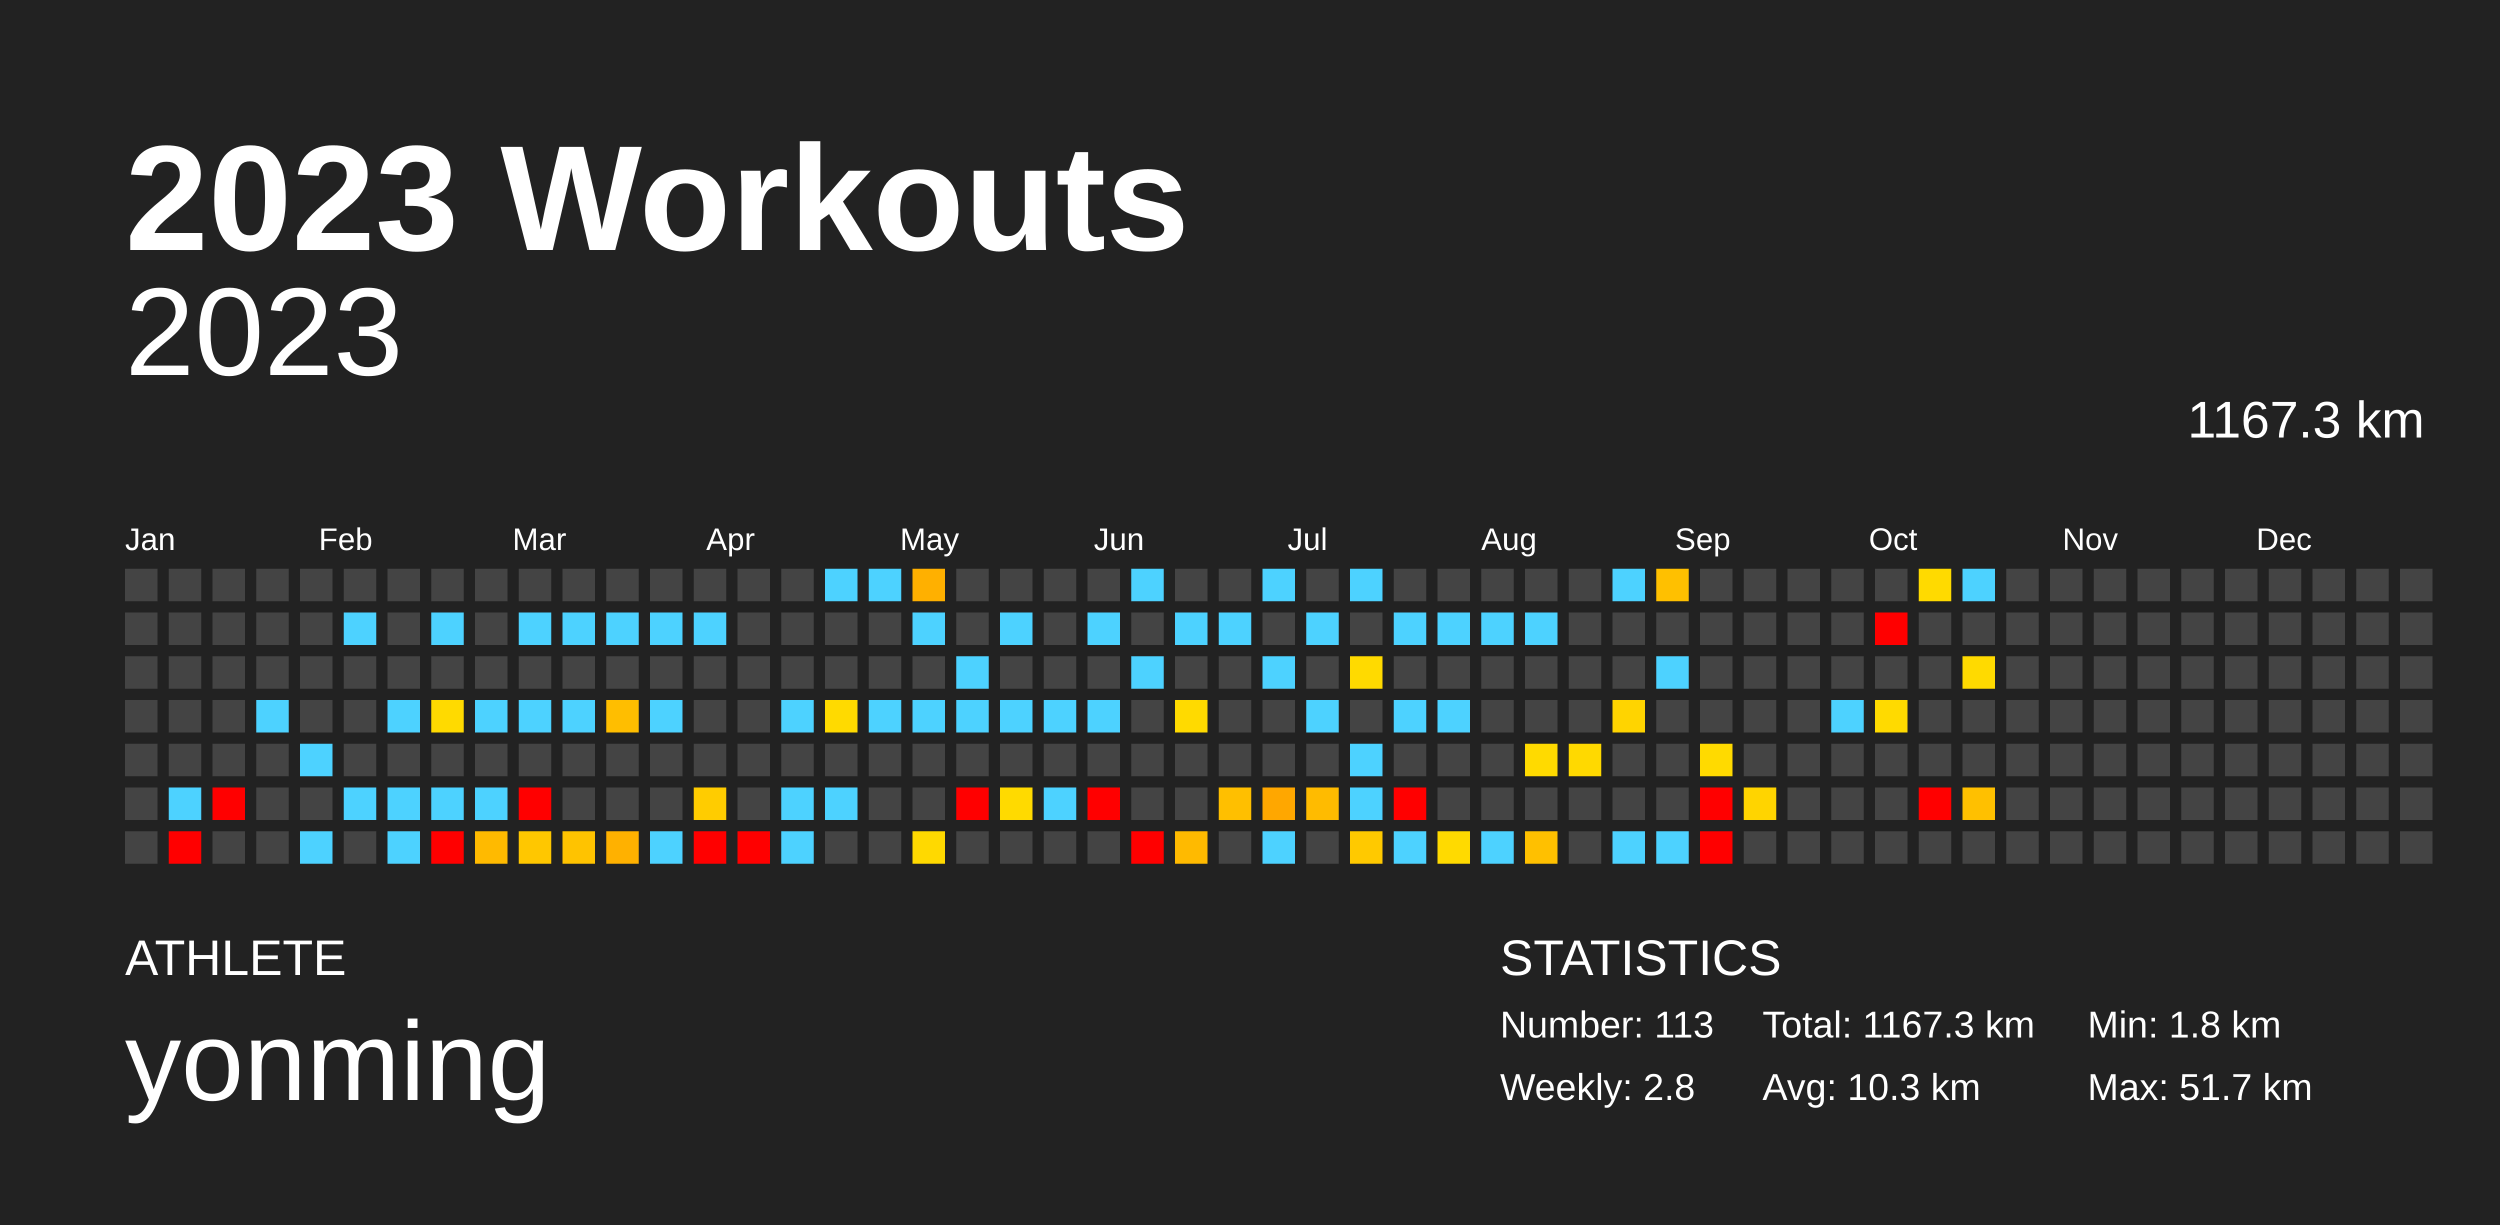
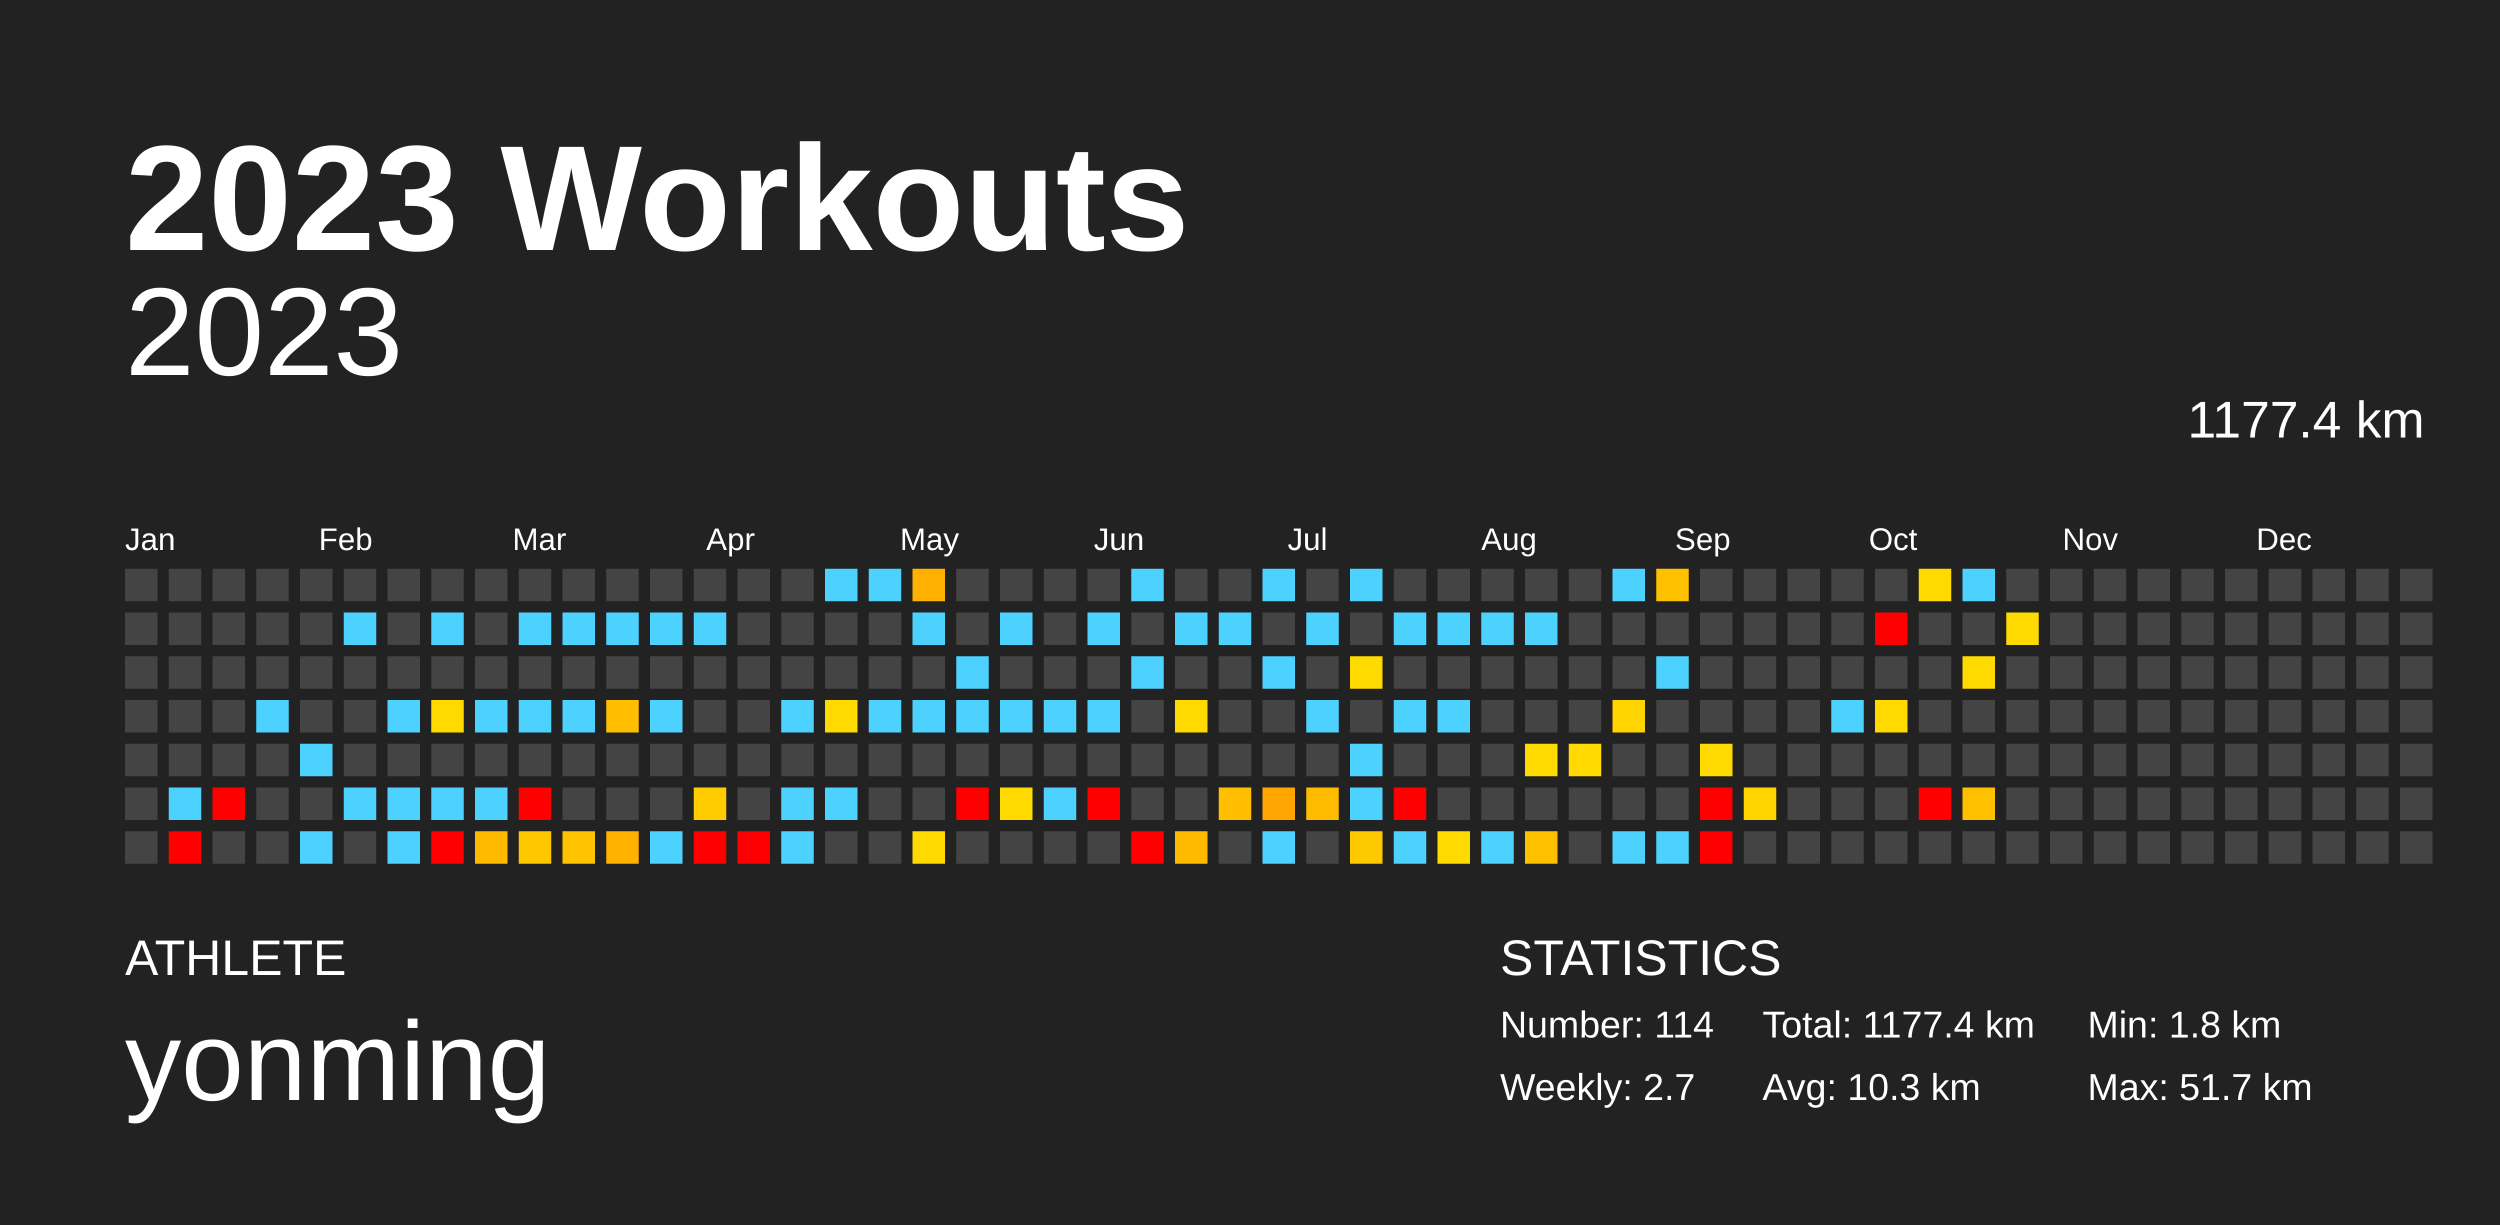
<svg xmlns="http://www.w3.org/2000/svg" baseProfile="full" height="98mm" version="1.1" viewBox="0,0,200,98" width="200mm">
  <defs />
  <rect fill="#222222" height="98" width="200" x="0" y="0" />
  <text fill="#FFFFFF" style="font-size:12px; font-family:Arial; font-weight:bold;" x="10" y="20">2023 Workouts</text>
  <text fill="#FFFFFF" style="font-size:4px; font-family:Arial" x="10" y="78">ATHLETE</text>
  <text fill="#FFFFFF" style="font-size:9px; font-family:Arial" x="10" y="88">yonming</text>
  <text fill="#FFFFFF" style="font-size:4px; font-family:Arial" x="120" y="78">STATISTICS</text>
-   <text fill="#FFFFFF" style="font-size:3px; font-family:Arial" x="120" y="83">Number: 113</text>
-   <text fill="#FFFFFF" style="font-size:3px; font-family:Arial" x="120" y="88">Weekly: 2.8</text>
-   <text fill="#FFFFFF" style="font-size:3px; font-family:Arial" x="141" y="83">Total: 1167.3 km</text>
+   <text fill="#FFFFFF" style="font-size:3px; font-family:Arial" x="120" y="83">Number: 114</text>
+   <text fill="#FFFFFF" style="font-size:3px; font-family:Arial" x="120" y="88">Weekly: 2.7</text>
+   <text fill="#FFFFFF" style="font-size:3px; font-family:Arial" x="141" y="83">Total: 1177.4 km</text>
  <text fill="#FFFFFF" style="font-size:3px; font-family:Arial" x="141" y="88">Avg: 10.3 km</text>
  <text fill="#FFFFFF" style="font-size:3px; font-family:Arial" x="167" y="83">Min: 1.8 km</text>
  <text fill="#FFFFFF" style="font-size:3px; font-family:Arial" x="167" y="88">Max: 51.7 km</text>
  <text alignment-baseline="hanging" fill="#FFFFFF" style="font-size:10.0px; font-family:Arial;" x="10" y="30">2023</text>
-   <text alignment-baseline="hanging" fill="#FFFFFF" style="font-size:4.125px; font-family:Arial;" x="175" y="35">1167.3 km</text>
+   <text alignment-baseline="hanging" fill="#FFFFFF" style="font-size:4.125px; font-family:Arial;" x="175" y="35">1177.4 km</text>
  <text fill="#FFFFFF" style="font-size:2.5px; font-family:Arial" x="10.0" y="44">Jan</text>
  <text fill="#FFFFFF" style="font-size:2.5px; font-family:Arial" x="25.5" y="44">Feb</text>
  <text fill="#FFFFFF" style="font-size:2.5px; font-family:Arial" x="41.0" y="44">Mar</text>
  <text fill="#FFFFFF" style="font-size:2.5px; font-family:Arial" x="56.5" y="44">Apr</text>
  <text fill="#FFFFFF" style="font-size:2.5px; font-family:Arial" x="72.0" y="44">May</text>
  <text fill="#FFFFFF" style="font-size:2.5px; font-family:Arial" x="87.5" y="44">Jun</text>
  <text fill="#FFFFFF" style="font-size:2.5px; font-family:Arial" x="103.0" y="44">Jul</text>
  <text fill="#FFFFFF" style="font-size:2.5px; font-family:Arial" x="118.5" y="44">Aug</text>
  <text fill="#FFFFFF" style="font-size:2.5px; font-family:Arial" x="134.0" y="44">Sep</text>
  <text fill="#FFFFFF" style="font-size:2.5px; font-family:Arial" x="149.5" y="44">Oct</text>
  <text fill="#FFFFFF" style="font-size:2.5px; font-family:Arial" x="165.0" y="44">Nov</text>
  <text fill="#FFFFFF" style="font-size:2.5px; font-family:Arial" x="180.5" y="44">Dec</text>
  <rect fill="#444444" height="2.6" width="2.6" x="10.0" y="45.5" />
  <rect fill="#444444" height="2.6" width="2.6" x="10.0" y="49.0" />
  <rect fill="#444444" height="2.6" width="2.6" x="10.0" y="52.5" />
  <rect fill="#444444" height="2.6" width="2.6" x="10.0" y="56.0" />
  <rect fill="#444444" height="2.6" width="2.6" x="10.0" y="59.5" />
  <rect fill="#444444" height="2.6" width="2.6" x="10.0" y="63.0" />
  <rect fill="#444444" height="2.6" width="2.6" x="10.0" y="66.5" />
  <rect fill="#444444" height="2.6" width="2.6" x="13.5" y="45.5" />
  <rect fill="#444444" height="2.6" width="2.6" x="13.5" y="49.0" />
  <rect fill="#444444" height="2.6" width="2.6" x="13.5" y="52.5" />
  <rect fill="#444444" height="2.6" width="2.6" x="13.5" y="56.0" />
  <rect fill="#444444" height="2.6" width="2.6" x="13.5" y="59.5" />
  <rect fill="#4dd2ff" height="2.6" width="2.6" x="13.5" y="63.0" />
  <rect fill="red" height="2.6" width="2.6" x="13.5" y="66.5" />
  <rect fill="#444444" height="2.6" width="2.6" x="17.0" y="45.5" />
  <rect fill="#444444" height="2.6" width="2.6" x="17.0" y="49.0" />
  <rect fill="#444444" height="2.6" width="2.6" x="17.0" y="52.5" />
  <rect fill="#444444" height="2.6" width="2.6" x="17.0" y="56.0" />
  <rect fill="#444444" height="2.6" width="2.6" x="17.0" y="59.5" />
  <rect fill="red" height="2.6" width="2.6" x="17.0" y="63.0" />
  <rect fill="#444444" height="2.6" width="2.6" x="17.0" y="66.5" />
  <rect fill="#444444" height="2.6" width="2.6" x="20.5" y="45.5" />
  <rect fill="#444444" height="2.6" width="2.6" x="20.5" y="49.0" />
  <rect fill="#444444" height="2.6" width="2.6" x="20.5" y="52.5" />
  <rect fill="#4dd2ff" height="2.6" width="2.6" x="20.5" y="56.0" />
  <rect fill="#444444" height="2.6" width="2.6" x="20.5" y="59.5" />
  <rect fill="#444444" height="2.6" width="2.6" x="20.5" y="63.0" />
  <rect fill="#444444" height="2.6" width="2.6" x="20.5" y="66.5" />
  <rect fill="#444444" height="2.6" width="2.6" x="24.0" y="45.5" />
  <rect fill="#444444" height="2.6" width="2.6" x="24.0" y="49.0" />
  <rect fill="#444444" height="2.6" width="2.6" x="24.0" y="52.5" />
  <rect fill="#444444" height="2.6" width="2.6" x="24.0" y="56.0" />
  <rect fill="#4dd2ff" height="2.6" width="2.6" x="24.0" y="59.5" />
  <rect fill="#444444" height="2.6" width="2.6" x="24.0" y="63.0" />
  <rect fill="#4dd2ff" height="2.6" width="2.6" x="24.0" y="66.5" />
  <rect fill="#444444" height="2.6" width="2.6" x="27.5" y="45.5" />
  <rect fill="#4dd2ff" height="2.6" width="2.6" x="27.5" y="49.0" />
  <rect fill="#444444" height="2.6" width="2.6" x="27.5" y="52.5" />
  <rect fill="#444444" height="2.6" width="2.6" x="27.5" y="56.0" />
  <rect fill="#444444" height="2.6" width="2.6" x="27.5" y="59.5" />
  <rect fill="#4dd2ff" height="2.6" width="2.6" x="27.5" y="63.0" />
  <rect fill="#444444" height="2.6" width="2.6" x="27.5" y="66.5" />
  <rect fill="#444444" height="2.6" width="2.6" x="31.0" y="45.5" />
  <rect fill="#444444" height="2.6" width="2.6" x="31.0" y="49.0" />
  <rect fill="#444444" height="2.6" width="2.6" x="31.0" y="52.5" />
  <rect fill="#4dd2ff" height="2.6" width="2.6" x="31.0" y="56.0" />
  <rect fill="#444444" height="2.6" width="2.6" x="31.0" y="59.5" />
  <rect fill="#4dd2ff" height="2.6" width="2.6" x="31.0" y="63.0" />
  <rect fill="#4dd2ff" height="2.6" width="2.6" x="31.0" y="66.5" />
  <rect fill="#444444" height="2.6" width="2.6" x="34.5" y="45.5" />
  <rect fill="#4dd2ff" height="2.6" width="2.6" x="34.5" y="49.0" />
  <rect fill="#444444" height="2.6" width="2.6" x="34.5" y="52.5" />
  <rect fill="#ffda00" height="2.6" width="2.6" x="34.5" y="56.0" />
  <rect fill="#444444" height="2.6" width="2.6" x="34.5" y="59.5" />
  <rect fill="#4dd2ff" height="2.6" width="2.6" x="34.5" y="63.0" />
  <rect fill="red" height="2.6" width="2.6" x="34.5" y="66.5" />
  <rect fill="#444444" height="2.6" width="2.6" x="38.0" y="45.5" />
  <rect fill="#444444" height="2.6" width="2.6" x="38.0" y="49.0" />
  <rect fill="#444444" height="2.6" width="2.6" x="38.0" y="52.5" />
  <rect fill="#4dd2ff" height="2.6" width="2.6" x="38.0" y="56.0" />
  <rect fill="#444444" height="2.6" width="2.6" x="38.0" y="59.5" />
  <rect fill="#4dd2ff" height="2.6" width="2.6" x="38.0" y="63.0" />
  <rect fill="#ffba00" height="2.6" width="2.6" x="38.0" y="66.5" />
  <rect fill="#444444" height="2.6" width="2.6" x="41.5" y="45.5" />
  <rect fill="#4dd2ff" height="2.6" width="2.6" x="41.5" y="49.0" />
  <rect fill="#444444" height="2.6" width="2.6" x="41.5" y="52.5" />
  <rect fill="#4dd2ff" height="2.6" width="2.6" x="41.5" y="56.0" />
  <rect fill="#444444" height="2.6" width="2.6" x="41.5" y="59.5" />
  <rect fill="red" height="2.6" width="2.6" x="41.5" y="63.0" />
  <rect fill="#ffc700" height="2.6" width="2.6" x="41.5" y="66.5" />
  <rect fill="#444444" height="2.6" width="2.6" x="45.0" y="45.5" />
  <rect fill="#4dd2ff" height="2.6" width="2.6" x="45.0" y="49.0" />
  <rect fill="#444444" height="2.6" width="2.6" x="45.0" y="52.5" />
  <rect fill="#4dd2ff" height="2.6" width="2.6" x="45.0" y="56.0" />
  <rect fill="#444444" height="2.6" width="2.6" x="45.0" y="59.5" />
  <rect fill="#444444" height="2.6" width="2.6" x="45.0" y="63.0" />
  <rect fill="#ffc300" height="2.6" width="2.6" x="45.0" y="66.5" />
  <rect fill="#444444" height="2.6" width="2.6" x="48.5" y="45.5" />
  <rect fill="#4dd2ff" height="2.6" width="2.6" x="48.5" y="49.0" />
  <rect fill="#444444" height="2.6" width="2.6" x="48.5" y="52.5" />
  <rect fill="#ffbe00" height="2.6" width="2.6" x="48.5" y="56.0" />
  <rect fill="#444444" height="2.6" width="2.6" x="48.5" y="59.5" />
  <rect fill="#444444" height="2.6" width="2.6" x="48.5" y="63.0" />
  <rect fill="#ffb100" height="2.6" width="2.6" x="48.5" y="66.5" />
  <rect fill="#444444" height="2.6" width="2.6" x="52.0" y="45.5" />
  <rect fill="#4dd2ff" height="2.6" width="2.6" x="52.0" y="49.0" />
  <rect fill="#444444" height="2.6" width="2.6" x="52.0" y="52.5" />
  <rect fill="#4dd2ff" height="2.6" width="2.6" x="52.0" y="56.0" />
  <rect fill="#444444" height="2.6" width="2.6" x="52.0" y="59.5" />
  <rect fill="#444444" height="2.6" width="2.6" x="52.0" y="63.0" />
  <rect fill="#4dd2ff" height="2.6" width="2.6" x="52.0" y="66.5" />
  <rect fill="#444444" height="2.6" width="2.6" x="55.5" y="45.5" />
  <rect fill="#4dd2ff" height="2.6" width="2.6" x="55.5" y="49.0" />
  <rect fill="#444444" height="2.6" width="2.6" x="55.5" y="52.5" />
  <rect fill="#444444" height="2.6" width="2.6" x="55.5" y="56.0" />
  <rect fill="#444444" height="2.6" width="2.6" x="55.5" y="59.5" />
  <rect fill="#ffcc00" height="2.6" width="2.6" x="55.5" y="63.0" />
  <rect fill="red" height="2.6" width="2.6" x="55.5" y="66.5" />
  <rect fill="#444444" height="2.6" width="2.6" x="59.0" y="45.5" />
  <rect fill="#444444" height="2.6" width="2.6" x="59.0" y="49.0" />
  <rect fill="#444444" height="2.6" width="2.6" x="59.0" y="52.5" />
  <rect fill="#444444" height="2.6" width="2.6" x="59.0" y="56.0" />
  <rect fill="#444444" height="2.6" width="2.6" x="59.0" y="59.5" />
  <rect fill="#444444" height="2.6" width="2.6" x="59.0" y="63.0" />
  <rect fill="red" height="2.6" width="2.6" x="59.0" y="66.5" />
  <rect fill="#444444" height="2.6" width="2.6" x="62.5" y="45.5" />
  <rect fill="#444444" height="2.6" width="2.6" x="62.5" y="49.0" />
  <rect fill="#444444" height="2.6" width="2.6" x="62.5" y="52.5" />
  <rect fill="#4dd2ff" height="2.6" width="2.6" x="62.5" y="56.0" />
  <rect fill="#444444" height="2.6" width="2.6" x="62.5" y="59.5" />
  <rect fill="#4dd2ff" height="2.6" width="2.6" x="62.5" y="63.0" />
  <rect fill="#4dd2ff" height="2.6" width="2.6" x="62.5" y="66.5" />
  <rect fill="#4dd2ff" height="2.6" width="2.6" x="66.0" y="45.5" />
  <rect fill="#444444" height="2.6" width="2.6" x="66.0" y="49.0" />
  <rect fill="#444444" height="2.6" width="2.6" x="66.0" y="52.5" />
  <rect fill="#ffda00" height="2.6" width="2.6" x="66.0" y="56.0" />
  <rect fill="#444444" height="2.6" width="2.6" x="66.0" y="59.5" />
  <rect fill="#4dd2ff" height="2.6" width="2.6" x="66.0" y="63.0" />
  <rect fill="#444444" height="2.6" width="2.6" x="66.0" y="66.5" />
  <rect fill="#4dd2ff" height="2.6" width="2.6" x="69.5" y="45.5" />
  <rect fill="#444444" height="2.6" width="2.6" x="69.5" y="49.0" />
  <rect fill="#444444" height="2.6" width="2.6" x="69.5" y="52.5" />
  <rect fill="#4dd2ff" height="2.6" width="2.6" x="69.5" y="56.0" />
  <rect fill="#444444" height="2.6" width="2.6" x="69.5" y="59.5" />
  <rect fill="#444444" height="2.6" width="2.6" x="69.5" y="63.0" />
  <rect fill="#444444" height="2.6" width="2.6" x="69.5" y="66.5" />
  <rect fill="#ffb000" height="2.6" width="2.6" x="73.0" y="45.5" />
  <rect fill="#4dd2ff" height="2.6" width="2.6" x="73.0" y="49.0" />
  <rect fill="#444444" height="2.6" width="2.6" x="73.0" y="52.5" />
  <rect fill="#4dd2ff" height="2.6" width="2.6" x="73.0" y="56.0" />
  <rect fill="#444444" height="2.6" width="2.6" x="73.0" y="59.5" />
  <rect fill="#444444" height="2.6" width="2.6" x="73.0" y="63.0" />
  <rect fill="#ffd900" height="2.6" width="2.6" x="73.0" y="66.5" />
  <rect fill="#444444" height="2.6" width="2.6" x="76.5" y="45.5" />
  <rect fill="#444444" height="2.6" width="2.6" x="76.5" y="49.0" />
  <rect fill="#4dd2ff" height="2.6" width="2.6" x="76.5" y="52.5" />
  <rect fill="#4dd2ff" height="2.6" width="2.6" x="76.5" y="56.0" />
  <rect fill="#444444" height="2.6" width="2.6" x="76.5" y="59.5" />
  <rect fill="red" height="2.6" width="2.6" x="76.5" y="63.0" />
  <rect fill="#444444" height="2.6" width="2.6" x="76.5" y="66.5" />
  <rect fill="#444444" height="2.6" width="2.6" x="80.0" y="45.5" />
  <rect fill="#4dd2ff" height="2.6" width="2.6" x="80.0" y="49.0" />
  <rect fill="#444444" height="2.6" width="2.6" x="80.0" y="52.5" />
  <rect fill="#4dd2ff" height="2.6" width="2.6" x="80.0" y="56.0" />
  <rect fill="#444444" height="2.6" width="2.6" x="80.0" y="59.5" />
  <rect fill="#ffda00" height="2.6" width="2.6" x="80.0" y="63.0" />
  <rect fill="#444444" height="2.6" width="2.6" x="80.0" y="66.5" />
  <rect fill="#444444" height="2.6" width="2.6" x="83.5" y="45.5" />
  <rect fill="#444444" height="2.6" width="2.6" x="83.5" y="49.0" />
  <rect fill="#444444" height="2.6" width="2.6" x="83.5" y="52.5" />
  <rect fill="#4dd2ff" height="2.6" width="2.6" x="83.5" y="56.0" />
  <rect fill="#444444" height="2.6" width="2.6" x="83.5" y="59.5" />
  <rect fill="#4dd2ff" height="2.6" width="2.6" x="83.5" y="63.0" />
  <rect fill="#444444" height="2.6" width="2.6" x="83.5" y="66.5" />
  <rect fill="#444444" height="2.6" width="2.6" x="87.0" y="45.5" />
  <rect fill="#4dd2ff" height="2.6" width="2.6" x="87.0" y="49.0" />
  <rect fill="#444444" height="2.6" width="2.6" x="87.0" y="52.5" />
  <rect fill="#4dd2ff" height="2.6" width="2.6" x="87.0" y="56.0" />
  <rect fill="#444444" height="2.6" width="2.6" x="87.0" y="59.5" />
  <rect fill="red" height="2.6" width="2.6" x="87.0" y="63.0" />
  <rect fill="#444444" height="2.6" width="2.6" x="87.0" y="66.5" />
  <rect fill="#4dd2ff" height="2.6" width="2.6" x="90.5" y="45.5" />
  <rect fill="#444444" height="2.6" width="2.6" x="90.5" y="49.0" />
  <rect fill="#4dd2ff" height="2.6" width="2.6" x="90.5" y="52.5" />
  <rect fill="#444444" height="2.6" width="2.6" x="90.5" y="56.0" />
  <rect fill="#444444" height="2.6" width="2.6" x="90.5" y="59.5" />
  <rect fill="#444444" height="2.6" width="2.6" x="90.5" y="63.0" />
  <rect fill="red" height="2.6" width="2.6" x="90.5" y="66.5" />
  <rect fill="#444444" height="2.6" width="2.6" x="94.0" y="45.5" />
  <rect fill="#4dd2ff" height="2.6" width="2.6" x="94.0" y="49.0" />
  <rect fill="#444444" height="2.6" width="2.6" x="94.0" y="52.5" />
  <rect fill="#ffda00" height="2.6" width="2.6" x="94.0" y="56.0" />
  <rect fill="#444444" height="2.6" width="2.6" x="94.0" y="59.5" />
  <rect fill="#444444" height="2.6" width="2.6" x="94.0" y="63.0" />
  <rect fill="#ffba00" height="2.6" width="2.6" x="94.0" y="66.5" />
  <rect fill="#444444" height="2.6" width="2.6" x="97.5" y="45.5" />
  <rect fill="#4dd2ff" height="2.6" width="2.6" x="97.5" y="49.0" />
  <rect fill="#444444" height="2.6" width="2.6" x="97.5" y="52.5" />
  <rect fill="#444444" height="2.6" width="2.6" x="97.5" y="56.0" />
  <rect fill="#444444" height="2.6" width="2.6" x="97.5" y="59.5" />
  <rect fill="#ffbf00" height="2.6" width="2.6" x="97.5" y="63.0" />
  <rect fill="#444444" height="2.6" width="2.6" x="97.5" y="66.5" />
  <rect fill="#4dd2ff" height="2.6" width="2.6" x="101.0" y="45.5" />
  <rect fill="#444444" height="2.6" width="2.6" x="101.0" y="49.0" />
  <rect fill="#4dd2ff" height="2.6" width="2.6" x="101.0" y="52.5" />
  <rect fill="#444444" height="2.6" width="2.6" x="101.0" y="56.0" />
  <rect fill="#444444" height="2.6" width="2.6" x="101.0" y="59.5" />
  <rect fill="#ffa700" height="2.6" width="2.6" x="101.0" y="63.0" />
  <rect fill="#4dd2ff" height="2.6" width="2.6" x="101.0" y="66.5" />
  <rect fill="#444444" height="2.6" width="2.6" x="104.5" y="45.5" />
  <rect fill="#4dd2ff" height="2.6" width="2.6" x="104.5" y="49.0" />
  <rect fill="#444444" height="2.6" width="2.6" x="104.5" y="52.5" />
  <rect fill="#4dd2ff" height="2.6" width="2.6" x="104.5" y="56.0" />
  <rect fill="#444444" height="2.6" width="2.6" x="104.5" y="59.5" />
  <rect fill="#ffbb00" height="2.6" width="2.6" x="104.5" y="63.0" />
  <rect fill="#444444" height="2.6" width="2.6" x="104.5" y="66.5" />
  <rect fill="#4dd2ff" height="2.6" width="2.6" x="108.0" y="45.5" />
  <rect fill="#444444" height="2.6" width="2.6" x="108.0" y="49.0" />
  <rect fill="#ffda00" height="2.6" width="2.6" x="108.0" y="52.5" />
  <rect fill="#444444" height="2.6" width="2.6" x="108.0" y="56.0" />
  <rect fill="#4dd2ff" height="2.6" width="2.6" x="108.0" y="59.5" />
  <rect fill="#4dd2ff" height="2.6" width="2.6" x="108.0" y="63.0" />
  <rect fill="#ffc900" height="2.6" width="2.6" x="108.0" y="66.5" />
  <rect fill="#444444" height="2.6" width="2.6" x="111.5" y="45.5" />
  <rect fill="#4dd2ff" height="2.6" width="2.6" x="111.5" y="49.0" />
  <rect fill="#444444" height="2.6" width="2.6" x="111.5" y="52.5" />
  <rect fill="#4dd2ff" height="2.6" width="2.6" x="111.5" y="56.0" />
  <rect fill="#444444" height="2.6" width="2.6" x="111.5" y="59.5" />
  <rect fill="red" height="2.6" width="2.6" x="111.5" y="63.0" />
  <rect fill="#4dd2ff" height="2.6" width="2.6" x="111.5" y="66.5" />
  <rect fill="#444444" height="2.6" width="2.6" x="115.0" y="45.5" />
  <rect fill="#4dd2ff" height="2.6" width="2.6" x="115.0" y="49.0" />
  <rect fill="#444444" height="2.6" width="2.6" x="115.0" y="52.5" />
  <rect fill="#4dd2ff" height="2.6" width="2.6" x="115.0" y="56.0" />
  <rect fill="#444444" height="2.6" width="2.6" x="115.0" y="59.5" />
  <rect fill="#444444" height="2.6" width="2.6" x="115.0" y="63.0" />
  <rect fill="#ffda00" height="2.6" width="2.6" x="115.0" y="66.5" />
  <rect fill="#444444" height="2.6" width="2.6" x="118.5" y="45.5" />
  <rect fill="#4dd2ff" height="2.6" width="2.6" x="118.5" y="49.0" />
  <rect fill="#444444" height="2.6" width="2.6" x="118.5" y="52.5" />
  <rect fill="#444444" height="2.6" width="2.6" x="118.5" y="56.0" />
  <rect fill="#444444" height="2.6" width="2.6" x="118.5" y="59.5" />
  <rect fill="#444444" height="2.6" width="2.6" x="118.5" y="63.0" />
  <rect fill="#4dd2ff" height="2.6" width="2.6" x="118.5" y="66.5" />
  <rect fill="#444444" height="2.6" width="2.6" x="122.0" y="45.5" />
  <rect fill="#4dd2ff" height="2.6" width="2.6" x="122.0" y="49.0" />
  <rect fill="#444444" height="2.6" width="2.6" x="122.0" y="52.5" />
  <rect fill="#444444" height="2.6" width="2.6" x="122.0" y="56.0" />
  <rect fill="#ffda00" height="2.6" width="2.6" x="122.0" y="59.5" />
  <rect fill="#444444" height="2.6" width="2.6" x="122.0" y="63.0" />
  <rect fill="#ffc000" height="2.6" width="2.6" x="122.0" y="66.5" />
  <rect fill="#444444" height="2.6" width="2.6" x="125.5" y="45.5" />
  <rect fill="#444444" height="2.6" width="2.6" x="125.5" y="49.0" />
  <rect fill="#444444" height="2.6" width="2.6" x="125.5" y="52.5" />
  <rect fill="#444444" height="2.6" width="2.6" x="125.5" y="56.0" />
  <rect fill="#ffd900" height="2.6" width="2.6" x="125.5" y="59.5" />
  <rect fill="#444444" height="2.6" width="2.6" x="125.5" y="63.0" />
  <rect fill="#444444" height="2.6" width="2.6" x="125.5" y="66.5" />
  <rect fill="#4dd2ff" height="2.6" width="2.6" x="129.0" y="45.5" />
  <rect fill="#444444" height="2.6" width="2.6" x="129.0" y="49.0" />
  <rect fill="#444444" height="2.6" width="2.6" x="129.0" y="52.5" />
  <rect fill="#ffd400" height="2.6" width="2.6" x="129.0" y="56.0" />
  <rect fill="#444444" height="2.6" width="2.6" x="129.0" y="59.5" />
  <rect fill="#444444" height="2.6" width="2.6" x="129.0" y="63.0" />
  <rect fill="#4dd2ff" height="2.6" width="2.6" x="129.0" y="66.5" />
  <rect fill="#ffc000" height="2.6" width="2.6" x="132.5" y="45.5" />
  <rect fill="#444444" height="2.6" width="2.6" x="132.5" y="49.0" />
  <rect fill="#4dd2ff" height="2.6" width="2.6" x="132.5" y="52.5" />
  <rect fill="#444444" height="2.6" width="2.6" x="132.5" y="56.0" />
  <rect fill="#444444" height="2.6" width="2.6" x="132.5" y="59.5" />
  <rect fill="#444444" height="2.6" width="2.6" x="132.5" y="63.0" />
  <rect fill="#4dd2ff" height="2.6" width="2.6" x="132.5" y="66.5" />
  <rect fill="#444444" height="2.6" width="2.6" x="136.0" y="45.5" />
  <rect fill="#444444" height="2.6" width="2.6" x="136.0" y="49.0" />
  <rect fill="#444444" height="2.6" width="2.6" x="136.0" y="52.5" />
  <rect fill="#444444" height="2.6" width="2.6" x="136.0" y="56.0" />
  <rect fill="#ffda00" height="2.6" width="2.6" x="136.0" y="59.5" />
  <rect fill="red" height="2.6" width="2.6" x="136.0" y="63.0" />
  <rect fill="red" height="2.6" width="2.6" x="136.0" y="66.5" />
  <rect fill="#444444" height="2.6" width="2.6" x="139.5" y="45.5" />
  <rect fill="#444444" height="2.6" width="2.6" x="139.5" y="49.0" />
  <rect fill="#444444" height="2.6" width="2.6" x="139.5" y="52.5" />
  <rect fill="#444444" height="2.6" width="2.6" x="139.5" y="56.0" />
  <rect fill="#444444" height="2.6" width="2.6" x="139.5" y="59.5" />
  <rect fill="#ffd400" height="2.6" width="2.6" x="139.5" y="63.0" />
  <rect fill="#444444" height="2.6" width="2.6" x="139.5" y="66.5" />
  <rect fill="#444444" height="2.6" width="2.6" x="143.0" y="45.5" />
  <rect fill="#444444" height="2.6" width="2.6" x="143.0" y="49.0" />
  <rect fill="#444444" height="2.6" width="2.6" x="143.0" y="52.5" />
  <rect fill="#444444" height="2.6" width="2.6" x="143.0" y="56.0" />
  <rect fill="#444444" height="2.6" width="2.6" x="143.0" y="59.5" />
  <rect fill="#444444" height="2.6" width="2.6" x="143.0" y="63.0" />
  <rect fill="#444444" height="2.6" width="2.6" x="143.0" y="66.5" />
  <rect fill="#444444" height="2.6" width="2.6" x="146.5" y="45.5" />
  <rect fill="#444444" height="2.6" width="2.6" x="146.5" y="49.0" />
  <rect fill="#444444" height="2.6" width="2.6" x="146.5" y="52.5" />
  <rect fill="#4dd2ff" height="2.6" width="2.6" x="146.5" y="56.0" />
  <rect fill="#444444" height="2.6" width="2.6" x="146.5" y="59.5" />
  <rect fill="#444444" height="2.6" width="2.6" x="146.5" y="63.0" />
  <rect fill="#444444" height="2.6" width="2.6" x="146.5" y="66.5" />
  <rect fill="#444444" height="2.6" width="2.6" x="150.0" y="45.5" />
  <rect fill="red" height="2.6" width="2.6" x="150.0" y="49.0" />
  <rect fill="#444444" height="2.6" width="2.6" x="150.0" y="52.5" />
  <rect fill="#ffda00" height="2.6" width="2.6" x="150.0" y="56.0" />
  <rect fill="#444444" height="2.6" width="2.6" x="150.0" y="59.5" />
  <rect fill="#444444" height="2.6" width="2.6" x="150.0" y="63.0" />
  <rect fill="#444444" height="2.6" width="2.6" x="150.0" y="66.5" />
  <rect fill="#ffda00" height="2.6" width="2.6" x="153.5" y="45.5" />
  <rect fill="#444444" height="2.6" width="2.6" x="153.5" y="49.0" />
  <rect fill="#444444" height="2.6" width="2.6" x="153.5" y="52.5" />
  <rect fill="#444444" height="2.6" width="2.6" x="153.5" y="56.0" />
  <rect fill="#444444" height="2.6" width="2.6" x="153.5" y="59.5" />
  <rect fill="red" height="2.6" width="2.6" x="153.5" y="63.0" />
  <rect fill="#444444" height="2.6" width="2.6" x="153.5" y="66.5" />
  <rect fill="#4dd2ff" height="2.6" width="2.6" x="157.0" y="45.5" />
  <rect fill="#444444" height="2.6" width="2.6" x="157.0" y="49.0" />
  <rect fill="#ffda00" height="2.6" width="2.6" x="157.0" y="52.5" />
  <rect fill="#444444" height="2.6" width="2.6" x="157.0" y="56.0" />
  <rect fill="#444444" height="2.6" width="2.6" x="157.0" y="59.5" />
  <rect fill="#ffc000" height="2.6" width="2.6" x="157.0" y="63.0" />
  <rect fill="#444444" height="2.6" width="2.6" x="157.0" y="66.5" />
  <rect fill="#444444" height="2.6" width="2.6" x="160.5" y="45.5" />
-   <rect fill="#444444" height="2.6" width="2.6" x="160.5" y="49.0" />
+   <rect fill="#ffda00" height="2.6" width="2.6" x="160.5" y="49.0" />
  <rect fill="#444444" height="2.6" width="2.6" x="160.5" y="52.5" />
  <rect fill="#444444" height="2.6" width="2.6" x="160.5" y="56.0" />
  <rect fill="#444444" height="2.6" width="2.6" x="160.5" y="59.5" />
  <rect fill="#444444" height="2.6" width="2.6" x="160.5" y="63.0" />
  <rect fill="#444444" height="2.6" width="2.6" x="160.5" y="66.5" />
  <rect fill="#444444" height="2.6" width="2.6" x="164.0" y="45.5" />
  <rect fill="#444444" height="2.6" width="2.6" x="164.0" y="49.0" />
  <rect fill="#444444" height="2.6" width="2.6" x="164.0" y="52.5" />
  <rect fill="#444444" height="2.6" width="2.6" x="164.0" y="56.0" />
  <rect fill="#444444" height="2.6" width="2.6" x="164.0" y="59.5" />
  <rect fill="#444444" height="2.6" width="2.6" x="164.0" y="63.0" />
  <rect fill="#444444" height="2.6" width="2.6" x="164.0" y="66.5" />
  <rect fill="#444444" height="2.6" width="2.6" x="167.5" y="45.5" />
  <rect fill="#444444" height="2.6" width="2.6" x="167.5" y="49.0" />
  <rect fill="#444444" height="2.6" width="2.6" x="167.5" y="52.5" />
  <rect fill="#444444" height="2.6" width="2.6" x="167.5" y="56.0" />
  <rect fill="#444444" height="2.6" width="2.6" x="167.5" y="59.5" />
  <rect fill="#444444" height="2.6" width="2.6" x="167.5" y="63.0" />
  <rect fill="#444444" height="2.6" width="2.6" x="167.5" y="66.5" />
  <rect fill="#444444" height="2.6" width="2.6" x="171.0" y="45.5" />
  <rect fill="#444444" height="2.6" width="2.6" x="171.0" y="49.0" />
  <rect fill="#444444" height="2.6" width="2.6" x="171.0" y="52.5" />
  <rect fill="#444444" height="2.6" width="2.6" x="171.0" y="56.0" />
  <rect fill="#444444" height="2.6" width="2.6" x="171.0" y="59.5" />
  <rect fill="#444444" height="2.6" width="2.6" x="171.0" y="63.0" />
  <rect fill="#444444" height="2.6" width="2.6" x="171.0" y="66.5" />
  <rect fill="#444444" height="2.6" width="2.6" x="174.5" y="45.5" />
  <rect fill="#444444" height="2.6" width="2.6" x="174.5" y="49.0" />
  <rect fill="#444444" height="2.6" width="2.6" x="174.5" y="52.5" />
  <rect fill="#444444" height="2.6" width="2.6" x="174.5" y="56.0" />
  <rect fill="#444444" height="2.6" width="2.6" x="174.5" y="59.5" />
  <rect fill="#444444" height="2.6" width="2.6" x="174.5" y="63.0" />
  <rect fill="#444444" height="2.6" width="2.6" x="174.5" y="66.5" />
  <rect fill="#444444" height="2.6" width="2.6" x="178.0" y="45.5" />
  <rect fill="#444444" height="2.6" width="2.6" x="178.0" y="49.0" />
  <rect fill="#444444" height="2.6" width="2.6" x="178.0" y="52.5" />
  <rect fill="#444444" height="2.6" width="2.6" x="178.0" y="56.0" />
  <rect fill="#444444" height="2.6" width="2.6" x="178.0" y="59.5" />
  <rect fill="#444444" height="2.6" width="2.6" x="178.0" y="63.0" />
  <rect fill="#444444" height="2.6" width="2.6" x="178.0" y="66.5" />
  <rect fill="#444444" height="2.6" width="2.6" x="181.5" y="45.5" />
  <rect fill="#444444" height="2.6" width="2.6" x="181.5" y="49.0" />
  <rect fill="#444444" height="2.6" width="2.6" x="181.5" y="52.5" />
  <rect fill="#444444" height="2.6" width="2.6" x="181.5" y="56.0" />
  <rect fill="#444444" height="2.6" width="2.6" x="181.5" y="59.5" />
  <rect fill="#444444" height="2.6" width="2.6" x="181.5" y="63.0" />
  <rect fill="#444444" height="2.6" width="2.6" x="181.5" y="66.5" />
  <rect fill="#444444" height="2.6" width="2.6" x="185.0" y="45.5" />
  <rect fill="#444444" height="2.6" width="2.6" x="185.0" y="49.0" />
  <rect fill="#444444" height="2.6" width="2.6" x="185.0" y="52.5" />
  <rect fill="#444444" height="2.6" width="2.6" x="185.0" y="56.0" />
  <rect fill="#444444" height="2.6" width="2.6" x="185.0" y="59.5" />
  <rect fill="#444444" height="2.6" width="2.6" x="185.0" y="63.0" />
  <rect fill="#444444" height="2.6" width="2.6" x="185.0" y="66.5" />
  <rect fill="#444444" height="2.6" width="2.6" x="188.5" y="45.5" />
  <rect fill="#444444" height="2.6" width="2.6" x="188.5" y="49.0" />
  <rect fill="#444444" height="2.6" width="2.6" x="188.5" y="52.5" />
  <rect fill="#444444" height="2.6" width="2.6" x="188.5" y="56.0" />
  <rect fill="#444444" height="2.6" width="2.6" x="188.5" y="59.5" />
  <rect fill="#444444" height="2.6" width="2.6" x="188.5" y="63.0" />
  <rect fill="#444444" height="2.6" width="2.6" x="188.5" y="66.5" />
  <rect fill="#444444" height="2.6" width="2.6" x="192.0" y="45.5" />
  <rect fill="#444444" height="2.6" width="2.6" x="192.0" y="49.0" />
  <rect fill="#444444" height="2.6" width="2.6" x="192.0" y="52.5" />
  <rect fill="#444444" height="2.6" width="2.6" x="192.0" y="56.0" />
  <rect fill="#444444" height="2.6" width="2.6" x="192.0" y="59.5" />
  <rect fill="#444444" height="2.6" width="2.6" x="192.0" y="63.0" />
  <rect fill="#444444" height="2.6" width="2.6" x="192.0" y="66.5" />
</svg>
